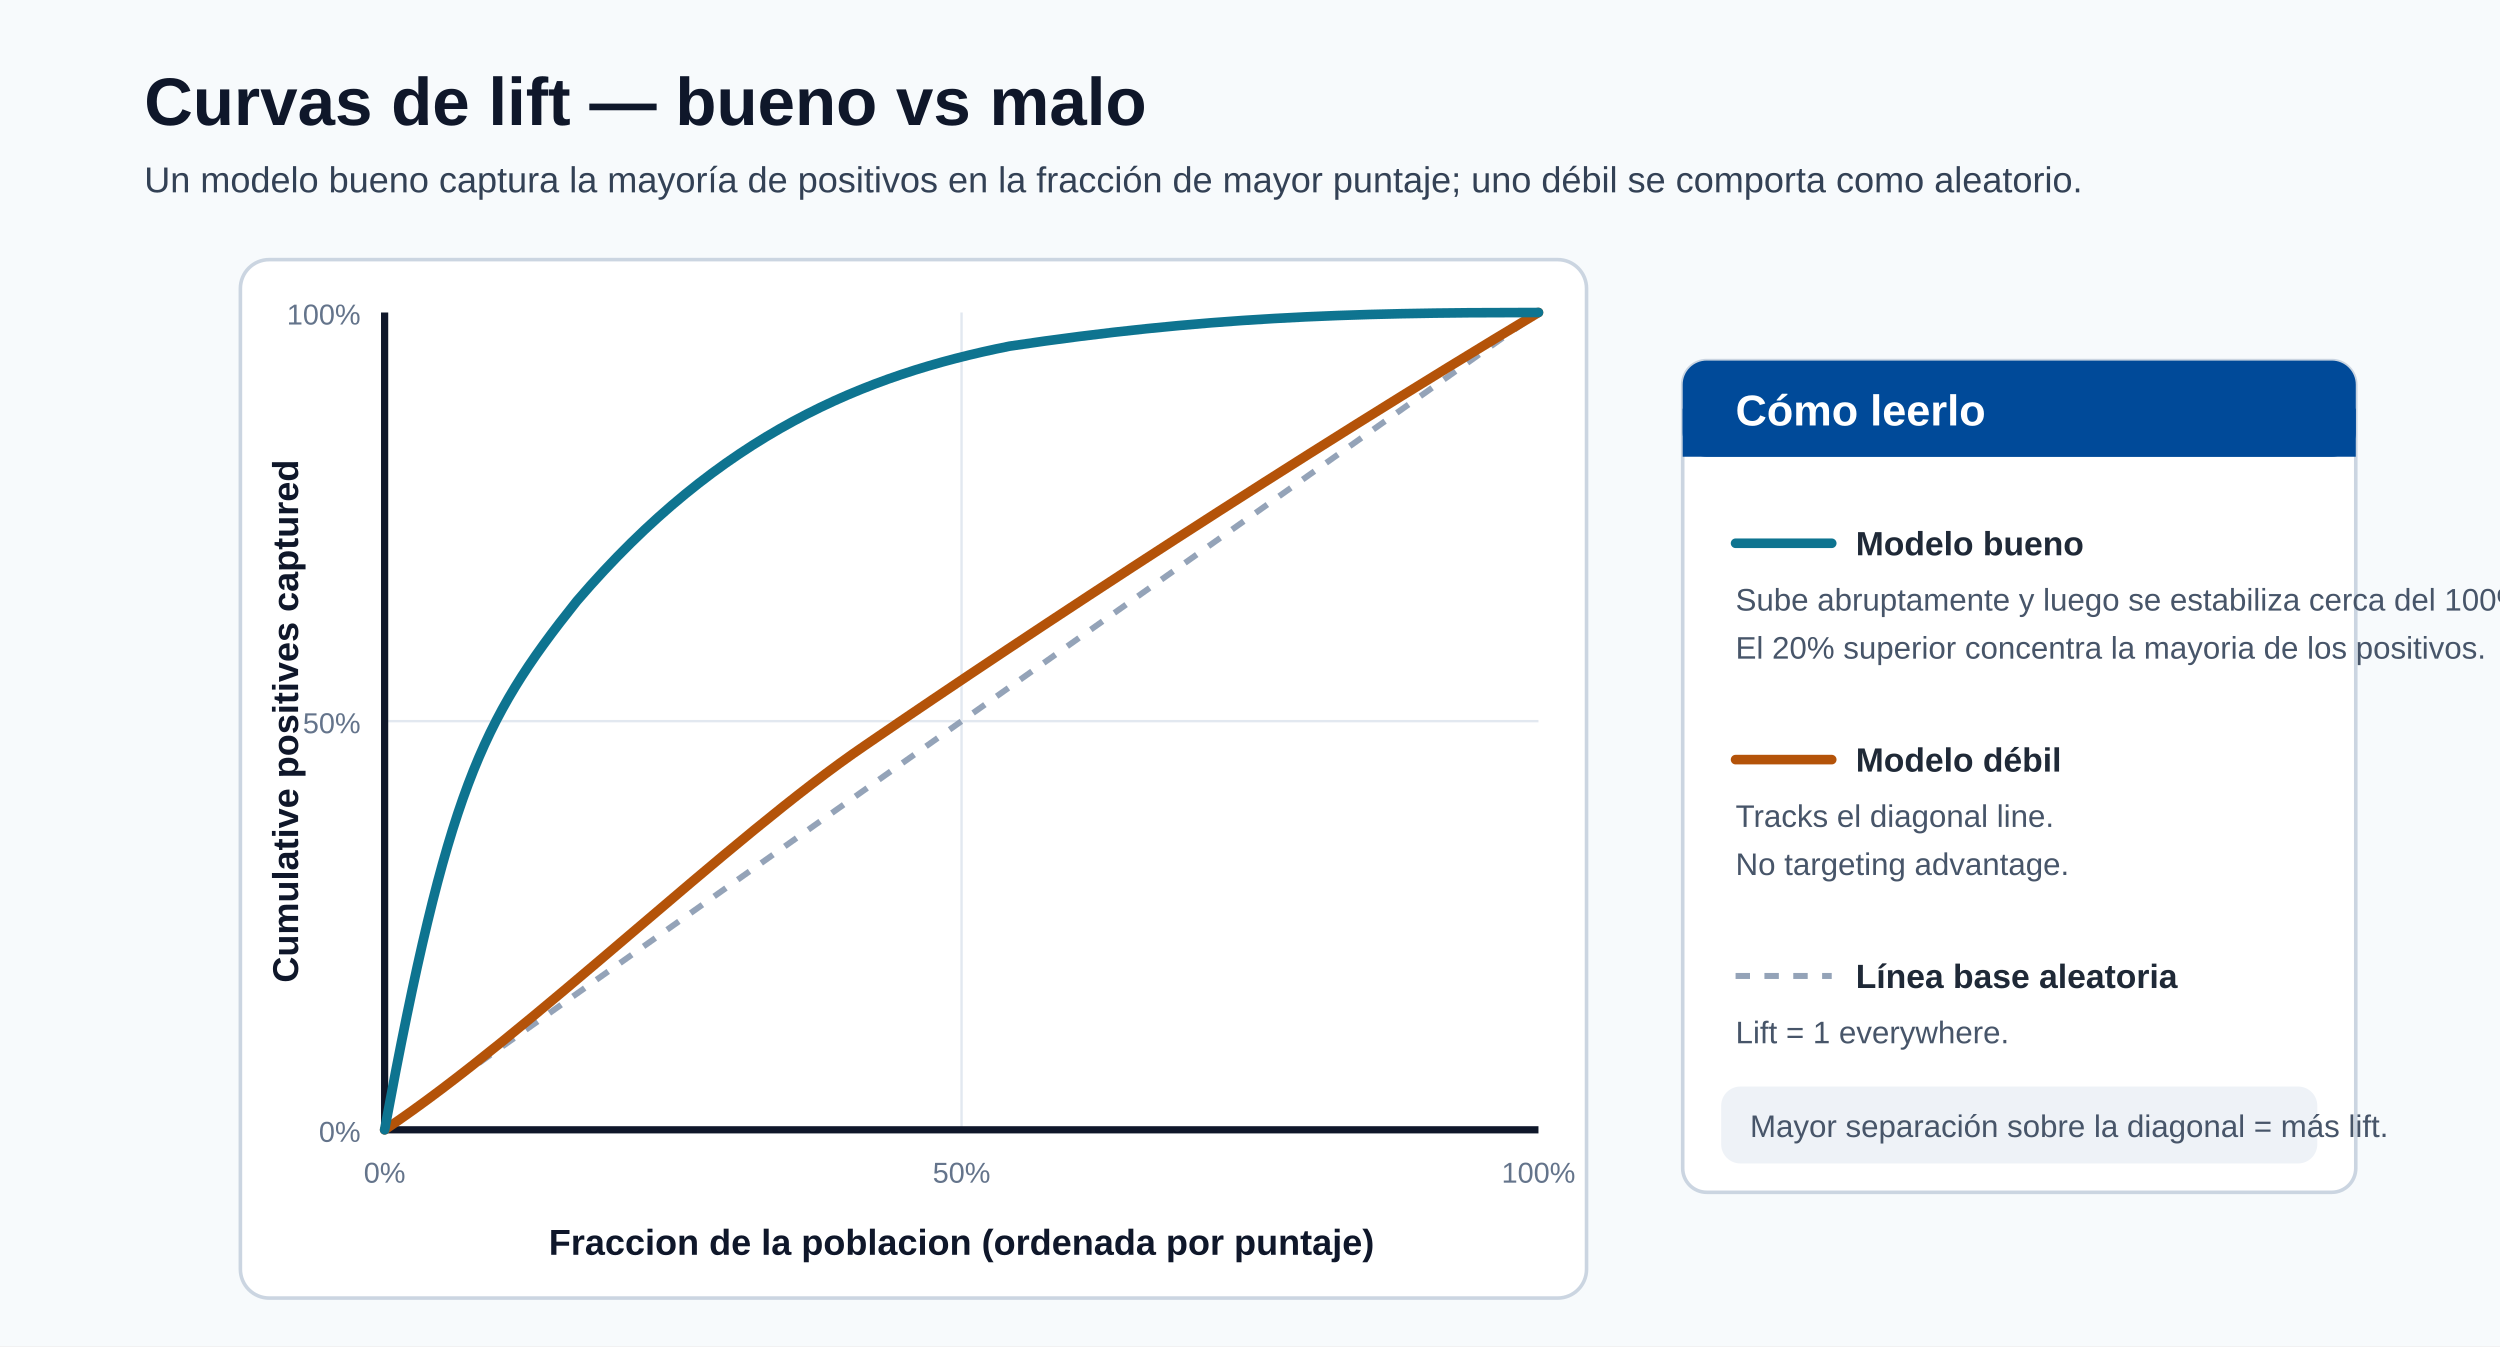
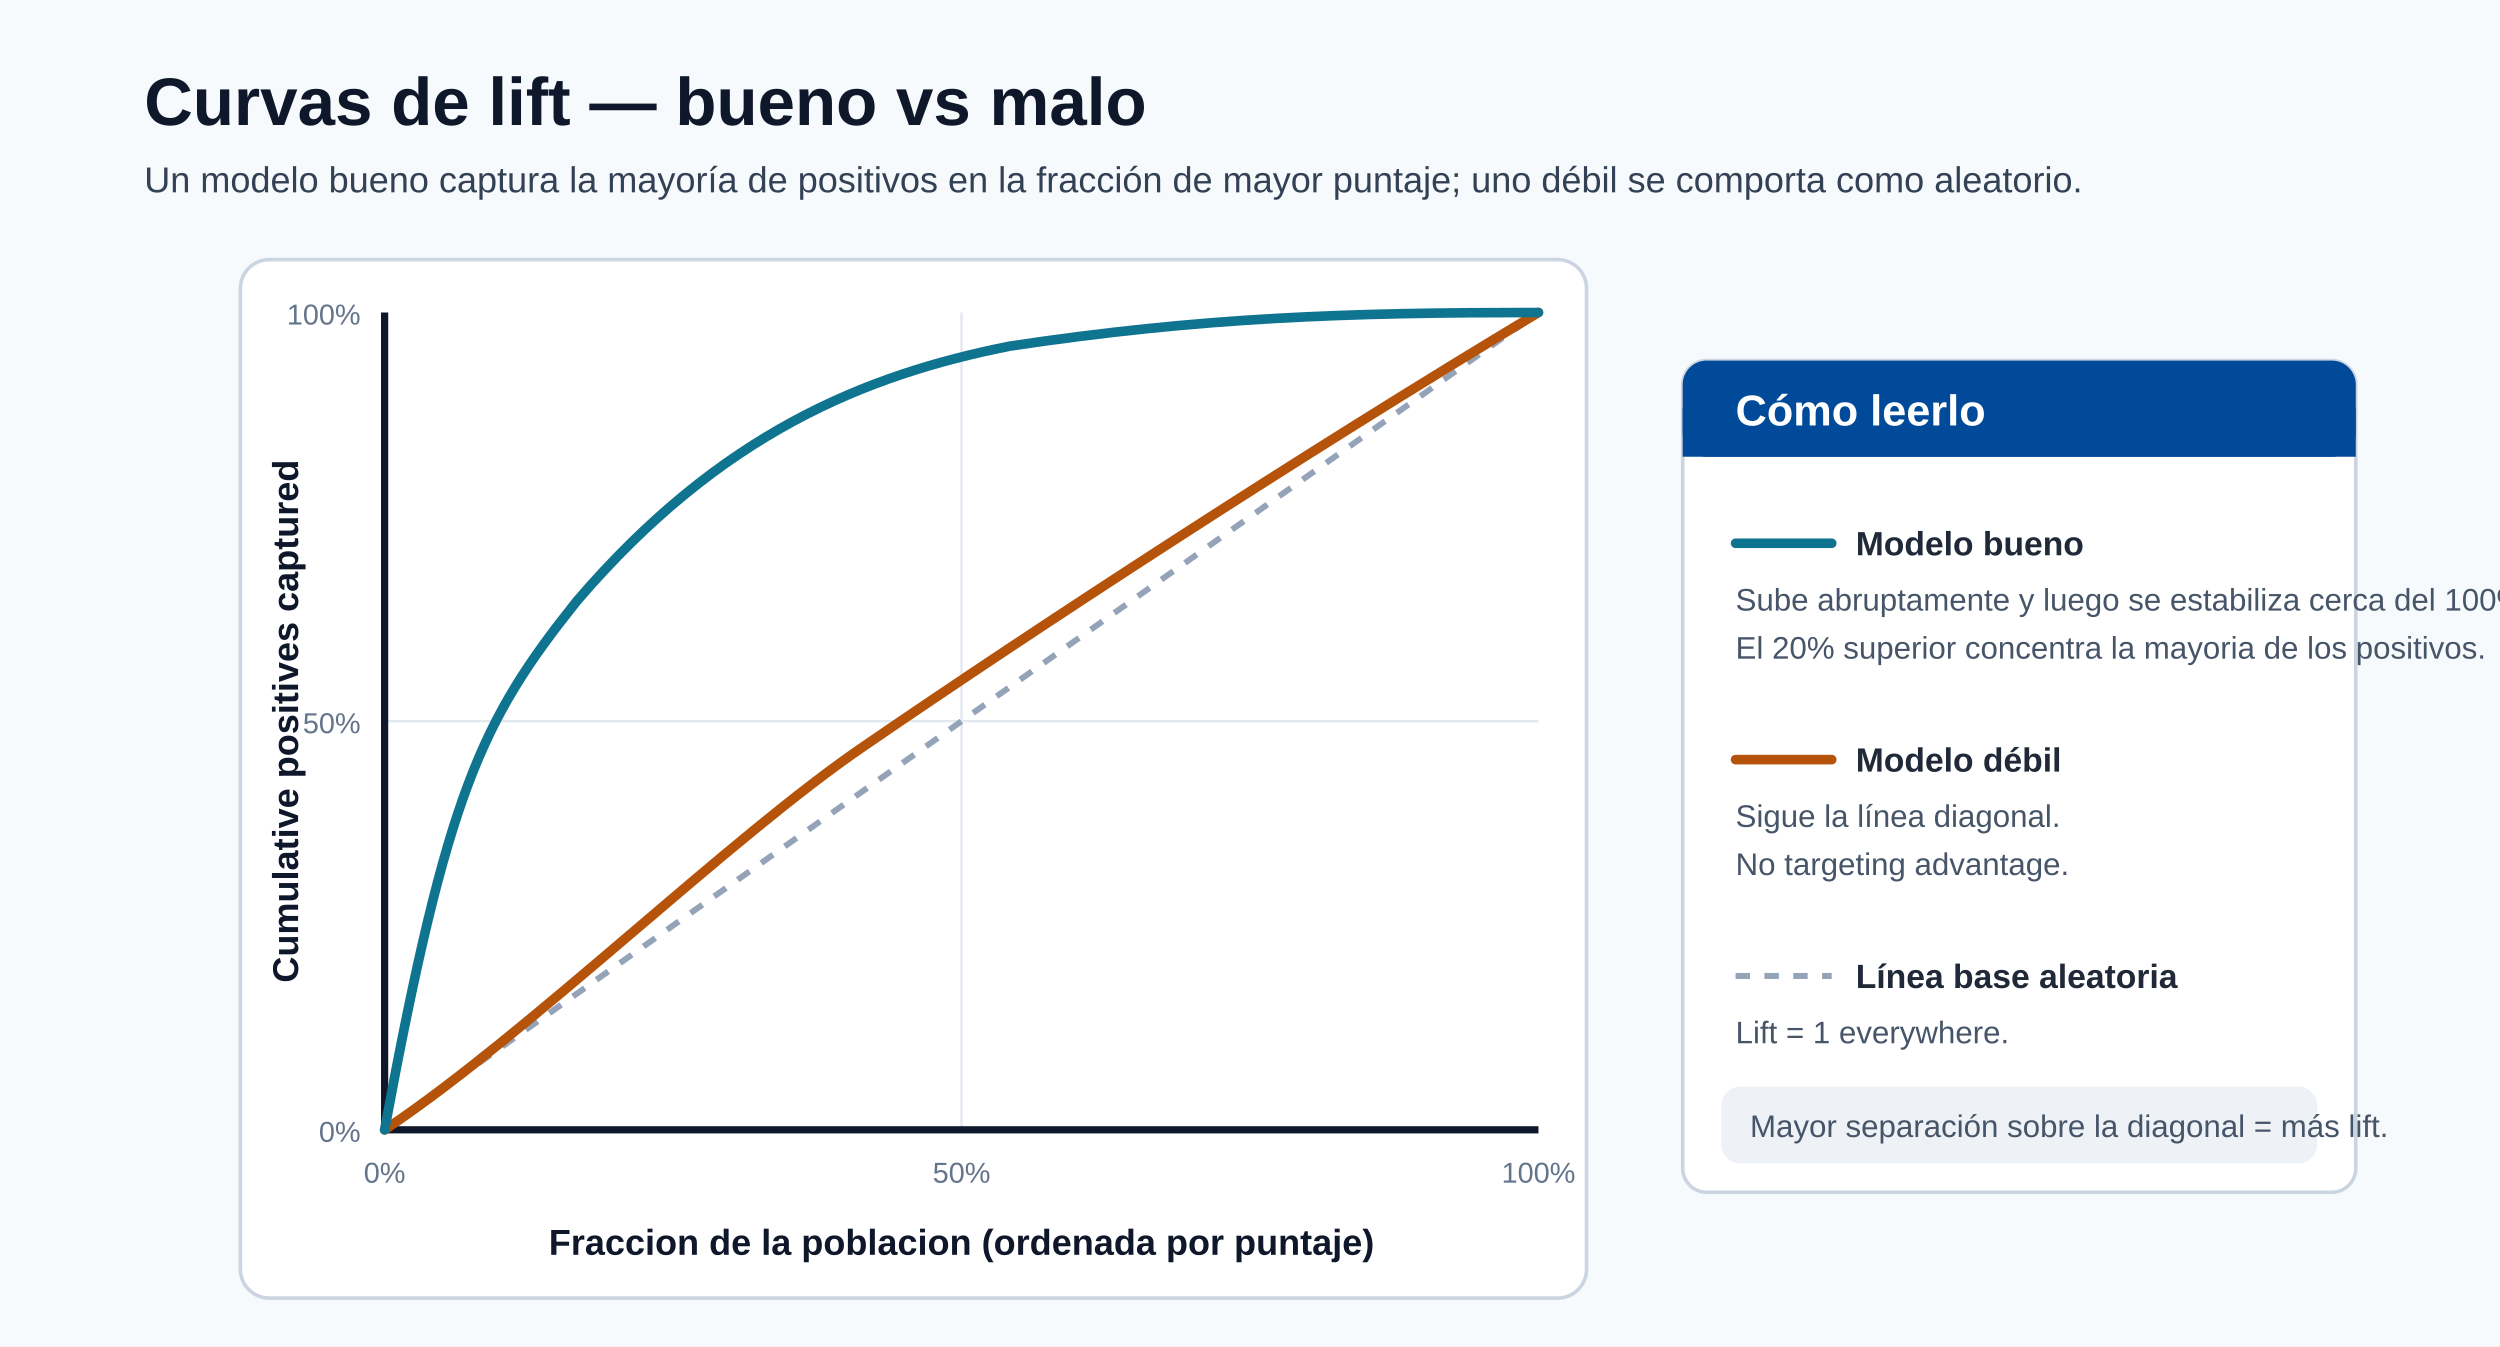
<svg xmlns="http://www.w3.org/2000/svg" width="1040" height="560" viewBox="0 0 1040 560" role="img" aria-labelledby="title desc">
  <defs>
    <style>
      .bg { fill: #f7fafc; }
      .title { fill: #0f172a; font-family: Segoe UI, Arial, sans-serif; font-size: 28px; font-weight: 700; }
      .subtitle { fill: #334155; font-family: Segoe UI, Arial, sans-serif; font-size: 15px; }
      .card { fill: #ffffff; stroke: #cbd5e1; stroke-width: 1.5; }
      .cardhead { font-family: Segoe UI, Arial, sans-serif; font-size: 18px; font-weight: 700; }
      .axislbl { font-family: Segoe UI, Arial, sans-serif; font-size: 15px; font-weight: 700; fill: #0f172a; }
      .tick { font-family: Segoe UI, Arial, sans-serif; font-size: 12px; fill: #64748b; }
      .label { font-family: Segoe UI, Arial, sans-serif; font-size: 14px; font-weight: 700; fill: #1f2937; }
      .desc2 { font-family: Segoe UI, Arial, sans-serif; font-size: 13px; fill: #475569; }
      .axis { stroke: #0f172a; stroke-width: 3; }
      .grid { stroke: #e2e8f0; stroke-width: 1; }
      .good { stroke: #0e7490; stroke-width: 4; fill: none; stroke-linecap: round; }
      .bad { stroke: #b45309; stroke-width: 4; fill: none; stroke-linecap: round; }
      .ref { stroke: #94a3b8; stroke-width: 2.5; stroke-dasharray: 6 6; fill: none; }
    </style>
  </defs>
  <rect class="bg" x="0" y="0" width="1040" height="560" />
  <text class="title" x="60" y="52">Curvas de lift — bueno vs malo</text>
  <text class="subtitle" x="60" y="80">Un modelo bueno captura la mayoría de positivos en la fracción de mayor puntaje; uno débil se comporta como aleatorio.</text>
  <rect class="card" x="100" y="108" width="560" height="432" rx="12" />
  <line class="grid" x1="160" y1="300" x2="640" y2="300" />
  <line class="grid" x1="400" y1="130" x2="400" y2="470" />
  <line class="axis" x1="160" y1="470" x2="640" y2="470" />
  <line class="axis" x1="160" y1="470" x2="160" y2="130" />
  <text class="tick" x="160" y="492" text-anchor="middle">0%</text>
  <text class="tick" x="400" y="492" text-anchor="middle">50%</text>
  <text class="tick" x="640" y="492" text-anchor="middle">100%</text>
  <text class="tick" x="150" y="475" text-anchor="end">0%</text>
  <text class="tick" x="150" y="305" text-anchor="end">50%</text>
  <text class="tick" x="150" y="135" text-anchor="end">100%</text>
  <text class="axislbl" x="400" y="522" text-anchor="middle">Fraccion de la poblacion (ordenada por puntaje)</text>
  <text class="axislbl" x="124" y="300" text-anchor="middle" transform="rotate(-90 124 300)">Cumulative positives captured</text>
  <line class="ref" x1="160" y1="470" x2="640" y2="130" />
  <path class="bad" d="M160,470 C220,430 304,348 360,310 C430,262 540,190 640,130" />
  <path class="good" d="M160,470 C186,330 200,300 240,250 C300,180 360,156 420,144 C500,132 560,130 640,130" />
  <rect class="card" x="700" y="150" width="280" height="346" rx="10" />
  <rect x="700" y="150" width="280" height="40" rx="10" fill="#004a99" />
  <rect x="700" y="170" width="280" height="20" fill="#004a99" />
  <text class="cardhead" x="722" y="177" fill="#ffffff">Cómo leerlo</text>
  <line x1="722" y1="226" x2="762" y2="226" stroke="#0e7490" stroke-width="4" stroke-linecap="round" />
  <text class="label" x="772" y="231" fill="#0e7490">Modelo bueno</text>
  <text class="desc2" x="722" y="254">Sube abruptamente y luego se estabiliza cerca del 100%.</text>
  <text class="desc2" x="722" y="274">El 20% superior concentra la mayoria de los positivos.</text>
  <line x1="722" y1="316" x2="762" y2="316" stroke="#b45309" stroke-width="4" stroke-linecap="round" />
  <text class="label" x="772" y="321" fill="#b45309">Modelo débil</text>
-   <text class="desc2" x="722" y="344">Tracks el diagonal line.</text>
+   <text class="desc2" x="722" y="344">Sigue la línea diagonal.</text>
  <text class="desc2" x="722" y="364">No targeting advantage.</text>
  <line x1="722" y1="406" x2="762" y2="406" stroke="#94a3b8" stroke-width="2.5" stroke-dasharray="6 6" />
  <text class="label" x="772" y="411" fill="#64748b">Línea base aleatoria</text>
  <text class="desc2" x="722" y="434">Lift = 1 everywhere.</text>
  <rect x="716" y="452" width="248" height="32" rx="8" fill="#eef2f7" />
  <text class="desc2" x="728" y="473">Mayor separación sobre la diagonal = más lift.</text>
</svg>
